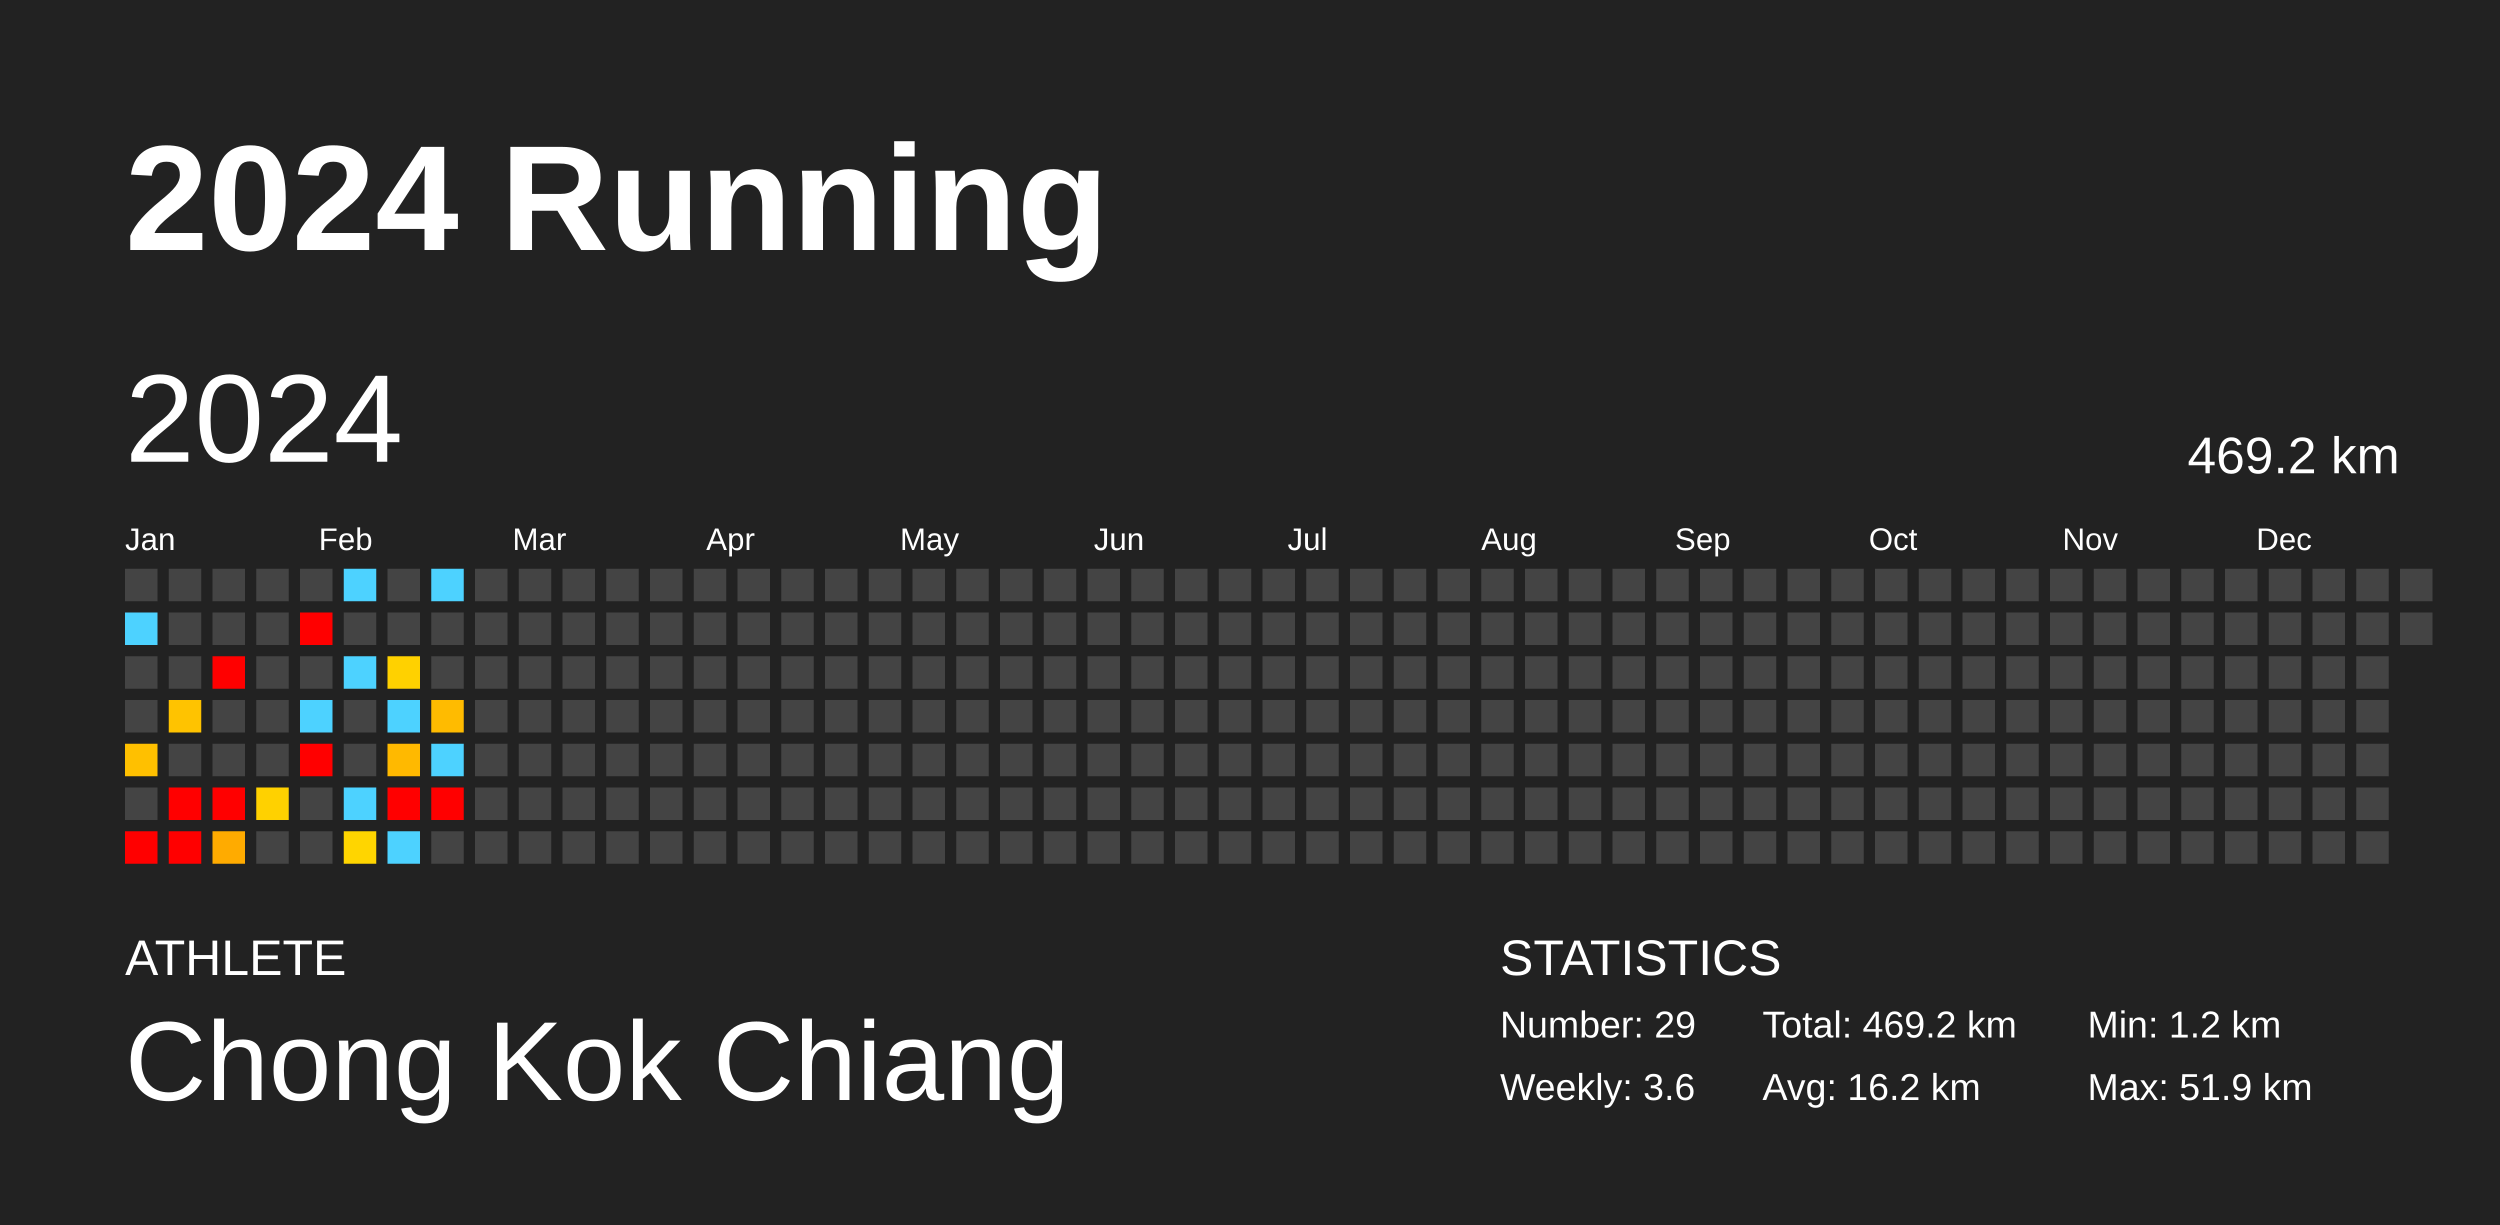
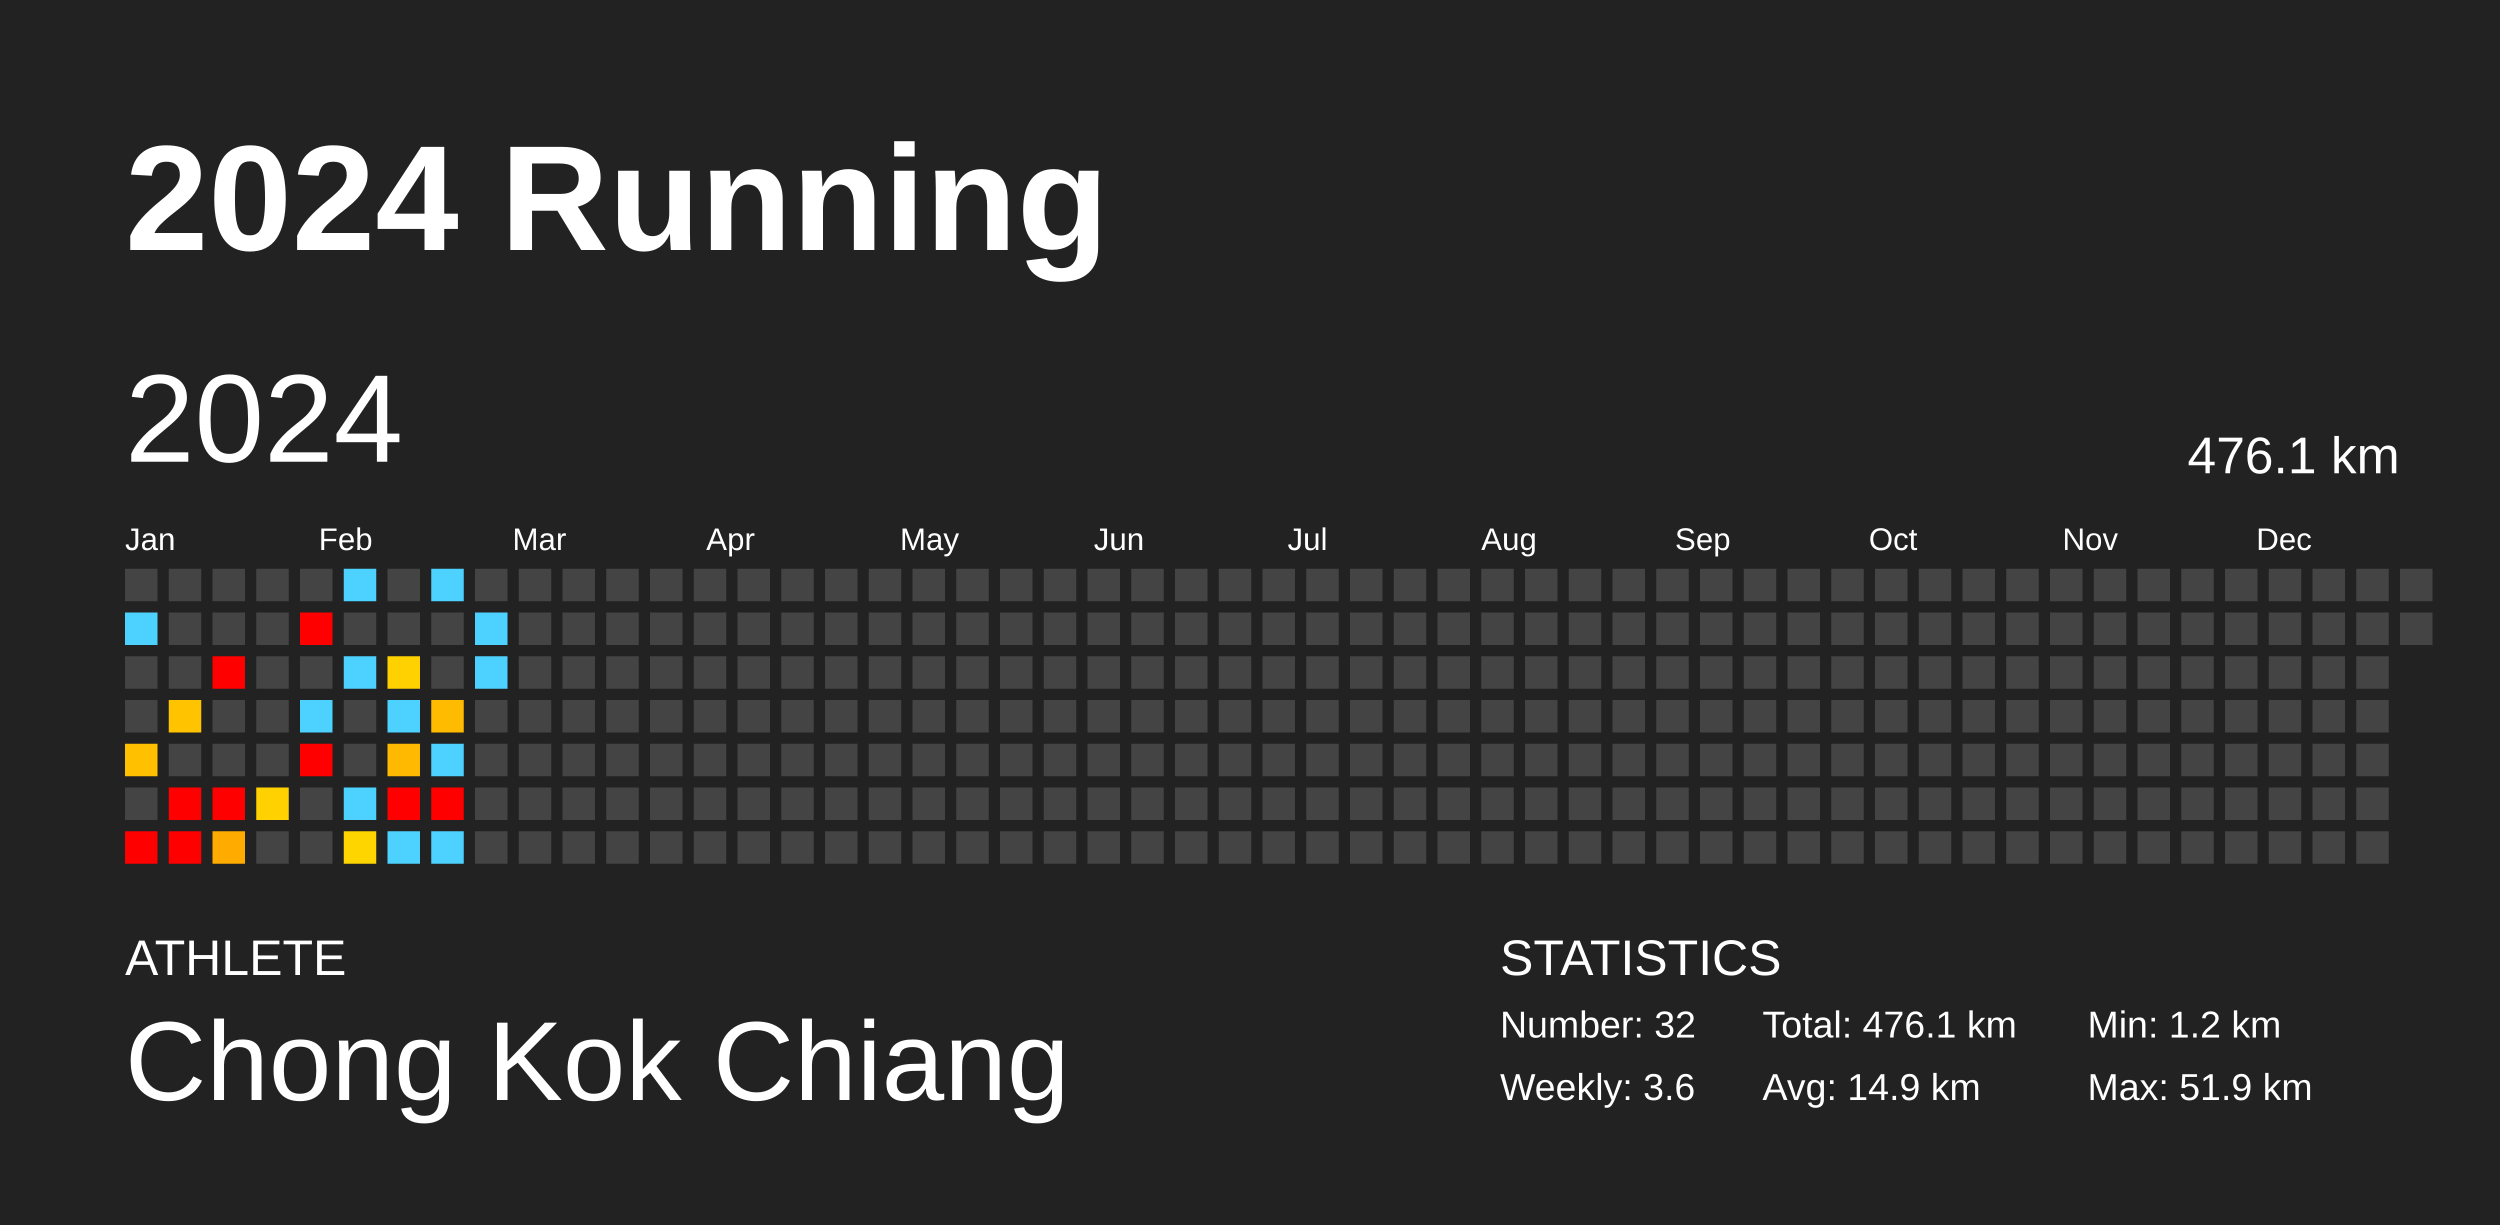
<svg xmlns="http://www.w3.org/2000/svg" baseProfile="full" height="98mm" version="1.1" viewBox="0,0,200,98" width="200mm">
  <defs />
  <rect fill="#222222" height="98" width="200" x="0" y="0" />
  <text fill="#FFFFFF" style="font-size:12px; font-family:Arial; font-weight:bold;" x="10" y="20">2024 Running</text>
  <text fill="#FFFFFF" style="font-size:4px; font-family:Arial" x="10" y="78">ATHLETE</text>
  <text fill="#FFFFFF" style="font-size:9px; font-family:Arial" x="10" y="88">Chong Kok Chiang</text>
  <text fill="#FFFFFF" style="font-size:4px; font-family:Arial" x="120" y="78">STATISTICS</text>
-   <text fill="#FFFFFF" style="font-size:3px; font-family:Arial" x="120" y="83">Number: 29</text>
+   <text fill="#FFFFFF" style="font-size:3px; font-family:Arial" x="120" y="83">Number: 32</text>
  <text fill="#FFFFFF" style="font-size:3px; font-family:Arial" x="120" y="88">Weekly: 3.6</text>
-   <text fill="#FFFFFF" style="font-size:3px; font-family:Arial" x="141" y="83">Total: 469.2 km</text>
-   <text fill="#FFFFFF" style="font-size:3px; font-family:Arial" x="141" y="88">Avg: 16.2 km</text>
+   <text fill="#FFFFFF" style="font-size:3px; font-family:Arial" x="141" y="83">Total: 476.1 km</text>
+   <text fill="#FFFFFF" style="font-size:3px; font-family:Arial" x="141" y="88">Avg: 14.9 km</text>
  <text fill="#FFFFFF" style="font-size:3px; font-family:Arial" x="167" y="83">Min: 1.2 km</text>
  <text fill="#FFFFFF" style="font-size:3px; font-family:Arial" x="167" y="88">Max: 51.9 km</text>
  <text dominant-baseline="hanging" fill="#FFFFFF" style="font-size:10.0px; font-family:Arial;" x="10" y="30">2024</text>
-   <text dominant-baseline="hanging" fill="#FFFFFF" style="font-size:4.125px; font-family:Arial;" x="175" y="35">469.2 km</text>
+   <text dominant-baseline="hanging" fill="#FFFFFF" style="font-size:4.125px; font-family:Arial;" x="175" y="35">476.1 km</text>
  <text fill="#FFFFFF" style="font-size:2.5px; font-family:Arial" x="10.0" y="44">Jan</text>
  <text fill="#FFFFFF" style="font-size:2.5px; font-family:Arial" x="25.5" y="44">Feb</text>
  <text fill="#FFFFFF" style="font-size:2.5px; font-family:Arial" x="41.0" y="44">Mar</text>
  <text fill="#FFFFFF" style="font-size:2.5px; font-family:Arial" x="56.5" y="44">Apr</text>
  <text fill="#FFFFFF" style="font-size:2.5px; font-family:Arial" x="72.0" y="44">May</text>
  <text fill="#FFFFFF" style="font-size:2.5px; font-family:Arial" x="87.5" y="44">Jun</text>
  <text fill="#FFFFFF" style="font-size:2.5px; font-family:Arial" x="103.0" y="44">Jul</text>
  <text fill="#FFFFFF" style="font-size:2.5px; font-family:Arial" x="118.5" y="44">Aug</text>
  <text fill="#FFFFFF" style="font-size:2.5px; font-family:Arial" x="134.0" y="44">Sep</text>
  <text fill="#FFFFFF" style="font-size:2.5px; font-family:Arial" x="149.5" y="44">Oct</text>
  <text fill="#FFFFFF" style="font-size:2.5px; font-family:Arial" x="165.0" y="44">Nov</text>
  <text fill="#FFFFFF" style="font-size:2.5px; font-family:Arial" x="180.5" y="44">Dec</text>
  <rect fill="#444444" height="2.6" width="2.6" x="10.0" y="45.5" />
  <rect fill="#4dd2ff" height="2.6" width="2.6" x="10.0" y="49.0" />
  <rect fill="#444444" height="2.6" width="2.6" x="10.0" y="52.5" />
  <rect fill="#444444" height="2.6" width="2.6" x="10.0" y="56.0" />
  <rect fill="#ffc000" height="2.6" width="2.6" x="10.0" y="59.5" />
  <rect fill="#444444" height="2.6" width="2.6" x="10.0" y="63.0" />
  <rect fill="red" height="2.6" width="2.6" x="10.0" y="66.5" />
  <rect fill="#444444" height="2.6" width="2.6" x="13.5" y="45.5" />
  <rect fill="#444444" height="2.6" width="2.6" x="13.5" y="49.0" />
  <rect fill="#444444" height="2.6" width="2.6" x="13.5" y="52.5" />
  <rect fill="#ffc300" height="2.6" width="2.6" x="13.5" y="56.0" />
  <rect fill="#444444" height="2.6" width="2.6" x="13.5" y="59.5" />
  <rect fill="red" height="2.6" width="2.6" x="13.5" y="63.0" />
  <rect fill="red" height="2.6" width="2.6" x="13.5" y="66.5" />
  <rect fill="#444444" height="2.6" width="2.6" x="17.0" y="45.5" />
  <rect fill="#444444" height="2.6" width="2.6" x="17.0" y="49.0" />
  <rect fill="red" height="2.6" width="2.6" x="17.0" y="52.5" />
  <rect fill="#444444" height="2.6" width="2.6" x="17.0" y="56.0" />
  <rect fill="#444444" height="2.6" width="2.6" x="17.0" y="59.5" />
  <rect fill="red" height="2.6" width="2.6" x="17.0" y="63.0" />
  <rect fill="#ffab00" height="2.6" width="2.6" x="17.0" y="66.5" />
  <rect fill="#444444" height="2.6" width="2.6" x="20.5" y="45.5" />
  <rect fill="#444444" height="2.6" width="2.6" x="20.5" y="49.0" />
  <rect fill="#444444" height="2.6" width="2.6" x="20.5" y="52.5" />
  <rect fill="#444444" height="2.6" width="2.6" x="20.5" y="56.0" />
  <rect fill="#444444" height="2.6" width="2.6" x="20.5" y="59.5" />
  <rect fill="#ffd100" height="2.6" width="2.6" x="20.5" y="63.0" />
  <rect fill="#444444" height="2.6" width="2.6" x="20.5" y="66.5" />
  <rect fill="#444444" height="2.6" width="2.6" x="24.0" y="45.5" />
  <rect fill="red" height="2.6" width="2.6" x="24.0" y="49.0" />
  <rect fill="#444444" height="2.6" width="2.6" x="24.0" y="52.5" />
  <rect fill="#4dd2ff" height="2.6" width="2.6" x="24.0" y="56.0" />
  <rect fill="red" height="2.6" width="2.6" x="24.0" y="59.5" />
  <rect fill="#444444" height="2.6" width="2.6" x="24.0" y="63.0" />
  <rect fill="#444444" height="2.6" width="2.6" x="24.0" y="66.5" />
  <rect fill="#4dd2ff" height="2.6" width="2.6" x="27.5" y="45.5" />
  <rect fill="#444444" height="2.6" width="2.6" x="27.5" y="49.0" />
  <rect fill="#4dd2ff" height="2.6" width="2.6" x="27.5" y="52.5" />
  <rect fill="#444444" height="2.6" width="2.6" x="27.5" y="56.0" />
  <rect fill="#444444" height="2.6" width="2.6" x="27.5" y="59.5" />
  <rect fill="#4dd2ff" height="2.6" width="2.6" x="27.5" y="63.0" />
  <rect fill="#ffd500" height="2.6" width="2.6" x="27.5" y="66.5" />
  <rect fill="#444444" height="2.6" width="2.6" x="31.0" y="45.5" />
  <rect fill="#444444" height="2.6" width="2.6" x="31.0" y="49.0" />
  <rect fill="#ffd100" height="2.6" width="2.6" x="31.0" y="52.5" />
  <rect fill="#4dd2ff" height="2.6" width="2.6" x="31.0" y="56.0" />
  <rect fill="#ffb900" height="2.6" width="2.6" x="31.0" y="59.5" />
  <rect fill="red" height="2.6" width="2.6" x="31.0" y="63.0" />
  <rect fill="#4dd2ff" height="2.6" width="2.6" x="31.0" y="66.5" />
  <rect fill="#4dd2ff" height="2.6" width="2.6" x="34.5" y="45.5" />
  <rect fill="#444444" height="2.6" width="2.6" x="34.5" y="49.0" />
  <rect fill="#444444" height="2.6" width="2.6" x="34.5" y="52.5" />
  <rect fill="#ffbb00" height="2.6" width="2.6" x="34.5" y="56.0" />
  <rect fill="#4dd2ff" height="2.6" width="2.6" x="34.5" y="59.5" />
  <rect fill="red" height="2.6" width="2.6" x="34.5" y="63.0" />
-   <rect fill="#444444" height="2.6" width="2.6" x="34.5" y="66.5" />
+   <rect fill="#4dd2ff" height="2.6" width="2.6" x="34.5" y="66.5" />
  <rect fill="#444444" height="2.6" width="2.6" x="38.0" y="45.5" />
-   <rect fill="#444444" height="2.6" width="2.6" x="38.0" y="49.0" />
-   <rect fill="#444444" height="2.6" width="2.6" x="38.0" y="52.5" />
+   <rect fill="#4dd2ff" height="2.6" width="2.6" x="38.0" y="49.0" />
+   <rect fill="#4dd2ff" height="2.6" width="2.6" x="38.0" y="52.5" />
  <rect fill="#444444" height="2.6" width="2.6" x="38.0" y="56.0" />
  <rect fill="#444444" height="2.6" width="2.6" x="38.0" y="59.5" />
  <rect fill="#444444" height="2.6" width="2.6" x="38.0" y="63.0" />
  <rect fill="#444444" height="2.6" width="2.6" x="38.0" y="66.5" />
  <rect fill="#444444" height="2.6" width="2.6" x="41.5" y="45.5" />
  <rect fill="#444444" height="2.6" width="2.6" x="41.5" y="49.0" />
  <rect fill="#444444" height="2.6" width="2.6" x="41.5" y="52.5" />
  <rect fill="#444444" height="2.6" width="2.6" x="41.5" y="56.0" />
  <rect fill="#444444" height="2.6" width="2.6" x="41.5" y="59.5" />
  <rect fill="#444444" height="2.6" width="2.6" x="41.5" y="63.0" />
  <rect fill="#444444" height="2.6" width="2.6" x="41.5" y="66.5" />
  <rect fill="#444444" height="2.6" width="2.6" x="45.0" y="45.5" />
  <rect fill="#444444" height="2.6" width="2.6" x="45.0" y="49.0" />
  <rect fill="#444444" height="2.6" width="2.6" x="45.0" y="52.5" />
  <rect fill="#444444" height="2.6" width="2.6" x="45.0" y="56.0" />
  <rect fill="#444444" height="2.6" width="2.6" x="45.0" y="59.5" />
  <rect fill="#444444" height="2.6" width="2.6" x="45.0" y="63.0" />
  <rect fill="#444444" height="2.6" width="2.6" x="45.0" y="66.5" />
  <rect fill="#444444" height="2.6" width="2.6" x="48.5" y="45.5" />
  <rect fill="#444444" height="2.6" width="2.6" x="48.5" y="49.0" />
  <rect fill="#444444" height="2.6" width="2.6" x="48.5" y="52.5" />
  <rect fill="#444444" height="2.6" width="2.6" x="48.5" y="56.0" />
  <rect fill="#444444" height="2.6" width="2.6" x="48.5" y="59.5" />
  <rect fill="#444444" height="2.6" width="2.6" x="48.5" y="63.0" />
  <rect fill="#444444" height="2.6" width="2.6" x="48.5" y="66.5" />
  <rect fill="#444444" height="2.6" width="2.6" x="52.0" y="45.5" />
  <rect fill="#444444" height="2.6" width="2.6" x="52.0" y="49.0" />
  <rect fill="#444444" height="2.6" width="2.6" x="52.0" y="52.5" />
  <rect fill="#444444" height="2.6" width="2.6" x="52.0" y="56.0" />
  <rect fill="#444444" height="2.6" width="2.6" x="52.0" y="59.5" />
  <rect fill="#444444" height="2.6" width="2.6" x="52.0" y="63.0" />
  <rect fill="#444444" height="2.6" width="2.6" x="52.0" y="66.5" />
  <rect fill="#444444" height="2.6" width="2.6" x="55.5" y="45.5" />
  <rect fill="#444444" height="2.6" width="2.6" x="55.5" y="49.0" />
  <rect fill="#444444" height="2.6" width="2.6" x="55.5" y="52.5" />
  <rect fill="#444444" height="2.6" width="2.6" x="55.5" y="56.0" />
  <rect fill="#444444" height="2.6" width="2.6" x="55.5" y="59.5" />
  <rect fill="#444444" height="2.6" width="2.6" x="55.5" y="63.0" />
  <rect fill="#444444" height="2.6" width="2.6" x="55.5" y="66.5" />
  <rect fill="#444444" height="2.6" width="2.6" x="59.0" y="45.5" />
  <rect fill="#444444" height="2.6" width="2.6" x="59.0" y="49.0" />
  <rect fill="#444444" height="2.6" width="2.6" x="59.0" y="52.5" />
  <rect fill="#444444" height="2.6" width="2.6" x="59.0" y="56.0" />
  <rect fill="#444444" height="2.6" width="2.6" x="59.0" y="59.5" />
  <rect fill="#444444" height="2.6" width="2.6" x="59.0" y="63.0" />
  <rect fill="#444444" height="2.6" width="2.6" x="59.0" y="66.5" />
  <rect fill="#444444" height="2.6" width="2.6" x="62.5" y="45.5" />
  <rect fill="#444444" height="2.6" width="2.6" x="62.5" y="49.0" />
  <rect fill="#444444" height="2.6" width="2.6" x="62.5" y="52.5" />
  <rect fill="#444444" height="2.6" width="2.6" x="62.5" y="56.0" />
  <rect fill="#444444" height="2.6" width="2.6" x="62.5" y="59.5" />
  <rect fill="#444444" height="2.6" width="2.6" x="62.5" y="63.0" />
  <rect fill="#444444" height="2.6" width="2.6" x="62.5" y="66.5" />
  <rect fill="#444444" height="2.6" width="2.6" x="66.0" y="45.5" />
  <rect fill="#444444" height="2.6" width="2.6" x="66.0" y="49.0" />
  <rect fill="#444444" height="2.6" width="2.6" x="66.0" y="52.5" />
  <rect fill="#444444" height="2.6" width="2.6" x="66.0" y="56.0" />
  <rect fill="#444444" height="2.6" width="2.6" x="66.0" y="59.5" />
  <rect fill="#444444" height="2.6" width="2.6" x="66.0" y="63.0" />
  <rect fill="#444444" height="2.6" width="2.6" x="66.0" y="66.5" />
  <rect fill="#444444" height="2.6" width="2.6" x="69.5" y="45.5" />
  <rect fill="#444444" height="2.6" width="2.6" x="69.5" y="49.0" />
  <rect fill="#444444" height="2.6" width="2.6" x="69.5" y="52.5" />
  <rect fill="#444444" height="2.6" width="2.6" x="69.5" y="56.0" />
  <rect fill="#444444" height="2.6" width="2.6" x="69.5" y="59.5" />
  <rect fill="#444444" height="2.6" width="2.6" x="69.5" y="63.0" />
  <rect fill="#444444" height="2.6" width="2.6" x="69.5" y="66.5" />
  <rect fill="#444444" height="2.6" width="2.6" x="73.0" y="45.5" />
  <rect fill="#444444" height="2.6" width="2.6" x="73.0" y="49.0" />
  <rect fill="#444444" height="2.6" width="2.6" x="73.0" y="52.5" />
  <rect fill="#444444" height="2.6" width="2.6" x="73.0" y="56.0" />
  <rect fill="#444444" height="2.6" width="2.6" x="73.0" y="59.5" />
  <rect fill="#444444" height="2.6" width="2.6" x="73.0" y="63.0" />
  <rect fill="#444444" height="2.6" width="2.6" x="73.0" y="66.5" />
  <rect fill="#444444" height="2.6" width="2.6" x="76.5" y="45.5" />
  <rect fill="#444444" height="2.6" width="2.6" x="76.5" y="49.0" />
  <rect fill="#444444" height="2.6" width="2.6" x="76.5" y="52.5" />
  <rect fill="#444444" height="2.6" width="2.6" x="76.5" y="56.0" />
  <rect fill="#444444" height="2.6" width="2.6" x="76.5" y="59.5" />
  <rect fill="#444444" height="2.6" width="2.6" x="76.5" y="63.0" />
  <rect fill="#444444" height="2.6" width="2.6" x="76.5" y="66.5" />
  <rect fill="#444444" height="2.6" width="2.6" x="80.0" y="45.5" />
  <rect fill="#444444" height="2.6" width="2.6" x="80.0" y="49.0" />
  <rect fill="#444444" height="2.6" width="2.6" x="80.0" y="52.5" />
  <rect fill="#444444" height="2.6" width="2.6" x="80.0" y="56.0" />
  <rect fill="#444444" height="2.6" width="2.6" x="80.0" y="59.5" />
  <rect fill="#444444" height="2.6" width="2.6" x="80.0" y="63.0" />
  <rect fill="#444444" height="2.6" width="2.6" x="80.0" y="66.5" />
  <rect fill="#444444" height="2.6" width="2.6" x="83.5" y="45.5" />
  <rect fill="#444444" height="2.6" width="2.6" x="83.5" y="49.0" />
  <rect fill="#444444" height="2.6" width="2.6" x="83.5" y="52.5" />
  <rect fill="#444444" height="2.6" width="2.6" x="83.5" y="56.0" />
  <rect fill="#444444" height="2.6" width="2.6" x="83.5" y="59.5" />
  <rect fill="#444444" height="2.6" width="2.6" x="83.5" y="63.0" />
  <rect fill="#444444" height="2.6" width="2.6" x="83.5" y="66.5" />
  <rect fill="#444444" height="2.6" width="2.6" x="87.0" y="45.5" />
  <rect fill="#444444" height="2.6" width="2.6" x="87.0" y="49.0" />
  <rect fill="#444444" height="2.6" width="2.6" x="87.0" y="52.5" />
  <rect fill="#444444" height="2.6" width="2.6" x="87.0" y="56.0" />
  <rect fill="#444444" height="2.6" width="2.6" x="87.0" y="59.5" />
  <rect fill="#444444" height="2.6" width="2.6" x="87.0" y="63.0" />
  <rect fill="#444444" height="2.6" width="2.6" x="87.0" y="66.5" />
  <rect fill="#444444" height="2.6" width="2.6" x="90.5" y="45.5" />
  <rect fill="#444444" height="2.6" width="2.6" x="90.5" y="49.0" />
  <rect fill="#444444" height="2.6" width="2.6" x="90.5" y="52.5" />
  <rect fill="#444444" height="2.6" width="2.6" x="90.5" y="56.0" />
  <rect fill="#444444" height="2.6" width="2.6" x="90.5" y="59.5" />
  <rect fill="#444444" height="2.6" width="2.6" x="90.5" y="63.0" />
  <rect fill="#444444" height="2.6" width="2.6" x="90.5" y="66.5" />
  <rect fill="#444444" height="2.6" width="2.6" x="94.0" y="45.5" />
  <rect fill="#444444" height="2.6" width="2.6" x="94.0" y="49.0" />
  <rect fill="#444444" height="2.6" width="2.6" x="94.0" y="52.5" />
  <rect fill="#444444" height="2.6" width="2.6" x="94.0" y="56.0" />
  <rect fill="#444444" height="2.6" width="2.6" x="94.0" y="59.5" />
  <rect fill="#444444" height="2.6" width="2.6" x="94.0" y="63.0" />
  <rect fill="#444444" height="2.6" width="2.6" x="94.0" y="66.5" />
  <rect fill="#444444" height="2.6" width="2.6" x="97.5" y="45.5" />
  <rect fill="#444444" height="2.6" width="2.6" x="97.5" y="49.0" />
  <rect fill="#444444" height="2.6" width="2.6" x="97.5" y="52.5" />
  <rect fill="#444444" height="2.6" width="2.6" x="97.5" y="56.0" />
  <rect fill="#444444" height="2.6" width="2.6" x="97.5" y="59.5" />
  <rect fill="#444444" height="2.6" width="2.6" x="97.5" y="63.0" />
  <rect fill="#444444" height="2.6" width="2.6" x="97.5" y="66.5" />
  <rect fill="#444444" height="2.6" width="2.6" x="101.0" y="45.5" />
  <rect fill="#444444" height="2.6" width="2.6" x="101.0" y="49.0" />
  <rect fill="#444444" height="2.6" width="2.6" x="101.0" y="52.5" />
  <rect fill="#444444" height="2.6" width="2.6" x="101.0" y="56.0" />
  <rect fill="#444444" height="2.6" width="2.6" x="101.0" y="59.5" />
  <rect fill="#444444" height="2.6" width="2.6" x="101.0" y="63.0" />
  <rect fill="#444444" height="2.6" width="2.6" x="101.0" y="66.5" />
  <rect fill="#444444" height="2.6" width="2.6" x="104.5" y="45.5" />
  <rect fill="#444444" height="2.6" width="2.6" x="104.5" y="49.0" />
  <rect fill="#444444" height="2.6" width="2.6" x="104.5" y="52.5" />
  <rect fill="#444444" height="2.6" width="2.6" x="104.5" y="56.0" />
  <rect fill="#444444" height="2.6" width="2.6" x="104.5" y="59.5" />
  <rect fill="#444444" height="2.6" width="2.6" x="104.5" y="63.0" />
  <rect fill="#444444" height="2.6" width="2.6" x="104.5" y="66.5" />
  <rect fill="#444444" height="2.6" width="2.6" x="108.0" y="45.5" />
  <rect fill="#444444" height="2.6" width="2.6" x="108.0" y="49.0" />
  <rect fill="#444444" height="2.6" width="2.6" x="108.0" y="52.5" />
  <rect fill="#444444" height="2.6" width="2.6" x="108.0" y="56.0" />
  <rect fill="#444444" height="2.6" width="2.6" x="108.0" y="59.5" />
  <rect fill="#444444" height="2.6" width="2.6" x="108.0" y="63.0" />
  <rect fill="#444444" height="2.6" width="2.6" x="108.0" y="66.5" />
  <rect fill="#444444" height="2.6" width="2.6" x="111.5" y="45.5" />
  <rect fill="#444444" height="2.6" width="2.6" x="111.5" y="49.0" />
  <rect fill="#444444" height="2.6" width="2.6" x="111.5" y="52.5" />
  <rect fill="#444444" height="2.6" width="2.6" x="111.5" y="56.0" />
  <rect fill="#444444" height="2.6" width="2.6" x="111.5" y="59.5" />
  <rect fill="#444444" height="2.6" width="2.6" x="111.5" y="63.0" />
  <rect fill="#444444" height="2.6" width="2.6" x="111.5" y="66.5" />
  <rect fill="#444444" height="2.6" width="2.6" x="115.0" y="45.5" />
  <rect fill="#444444" height="2.6" width="2.6" x="115.0" y="49.0" />
  <rect fill="#444444" height="2.6" width="2.6" x="115.0" y="52.5" />
  <rect fill="#444444" height="2.6" width="2.6" x="115.0" y="56.0" />
  <rect fill="#444444" height="2.6" width="2.6" x="115.0" y="59.5" />
  <rect fill="#444444" height="2.6" width="2.6" x="115.0" y="63.0" />
  <rect fill="#444444" height="2.6" width="2.6" x="115.0" y="66.5" />
  <rect fill="#444444" height="2.6" width="2.6" x="118.5" y="45.5" />
  <rect fill="#444444" height="2.6" width="2.6" x="118.5" y="49.0" />
  <rect fill="#444444" height="2.6" width="2.6" x="118.5" y="52.5" />
  <rect fill="#444444" height="2.6" width="2.6" x="118.5" y="56.0" />
  <rect fill="#444444" height="2.6" width="2.6" x="118.5" y="59.5" />
  <rect fill="#444444" height="2.6" width="2.6" x="118.5" y="63.0" />
  <rect fill="#444444" height="2.6" width="2.6" x="118.5" y="66.5" />
  <rect fill="#444444" height="2.6" width="2.6" x="122.0" y="45.5" />
  <rect fill="#444444" height="2.6" width="2.6" x="122.0" y="49.0" />
  <rect fill="#444444" height="2.6" width="2.6" x="122.0" y="52.5" />
  <rect fill="#444444" height="2.6" width="2.6" x="122.0" y="56.0" />
  <rect fill="#444444" height="2.6" width="2.6" x="122.0" y="59.5" />
  <rect fill="#444444" height="2.6" width="2.6" x="122.0" y="63.0" />
  <rect fill="#444444" height="2.6" width="2.6" x="122.0" y="66.5" />
  <rect fill="#444444" height="2.6" width="2.6" x="125.5" y="45.5" />
  <rect fill="#444444" height="2.6" width="2.6" x="125.5" y="49.0" />
  <rect fill="#444444" height="2.6" width="2.6" x="125.5" y="52.5" />
  <rect fill="#444444" height="2.6" width="2.6" x="125.5" y="56.0" />
  <rect fill="#444444" height="2.6" width="2.6" x="125.5" y="59.5" />
  <rect fill="#444444" height="2.6" width="2.6" x="125.5" y="63.0" />
  <rect fill="#444444" height="2.6" width="2.6" x="125.5" y="66.5" />
  <rect fill="#444444" height="2.6" width="2.6" x="129.0" y="45.5" />
  <rect fill="#444444" height="2.6" width="2.6" x="129.0" y="49.0" />
  <rect fill="#444444" height="2.6" width="2.6" x="129.0" y="52.5" />
  <rect fill="#444444" height="2.6" width="2.6" x="129.0" y="56.0" />
  <rect fill="#444444" height="2.6" width="2.6" x="129.0" y="59.5" />
  <rect fill="#444444" height="2.6" width="2.6" x="129.0" y="63.0" />
  <rect fill="#444444" height="2.6" width="2.6" x="129.0" y="66.5" />
  <rect fill="#444444" height="2.6" width="2.6" x="132.5" y="45.5" />
  <rect fill="#444444" height="2.6" width="2.6" x="132.5" y="49.0" />
  <rect fill="#444444" height="2.6" width="2.6" x="132.5" y="52.5" />
  <rect fill="#444444" height="2.6" width="2.6" x="132.5" y="56.0" />
  <rect fill="#444444" height="2.6" width="2.6" x="132.5" y="59.5" />
  <rect fill="#444444" height="2.6" width="2.6" x="132.5" y="63.0" />
  <rect fill="#444444" height="2.6" width="2.6" x="132.5" y="66.5" />
  <rect fill="#444444" height="2.6" width="2.6" x="136.0" y="45.5" />
  <rect fill="#444444" height="2.6" width="2.6" x="136.0" y="49.0" />
  <rect fill="#444444" height="2.6" width="2.6" x="136.0" y="52.5" />
  <rect fill="#444444" height="2.6" width="2.6" x="136.0" y="56.0" />
  <rect fill="#444444" height="2.6" width="2.6" x="136.0" y="59.5" />
  <rect fill="#444444" height="2.6" width="2.6" x="136.0" y="63.0" />
  <rect fill="#444444" height="2.6" width="2.6" x="136.0" y="66.5" />
  <rect fill="#444444" height="2.6" width="2.6" x="139.5" y="45.5" />
  <rect fill="#444444" height="2.6" width="2.6" x="139.5" y="49.0" />
  <rect fill="#444444" height="2.6" width="2.6" x="139.5" y="52.5" />
  <rect fill="#444444" height="2.6" width="2.6" x="139.5" y="56.0" />
  <rect fill="#444444" height="2.6" width="2.6" x="139.5" y="59.5" />
  <rect fill="#444444" height="2.6" width="2.6" x="139.5" y="63.0" />
  <rect fill="#444444" height="2.6" width="2.6" x="139.5" y="66.5" />
  <rect fill="#444444" height="2.6" width="2.6" x="143.0" y="45.5" />
  <rect fill="#444444" height="2.6" width="2.6" x="143.0" y="49.0" />
  <rect fill="#444444" height="2.6" width="2.6" x="143.0" y="52.5" />
  <rect fill="#444444" height="2.6" width="2.6" x="143.0" y="56.0" />
  <rect fill="#444444" height="2.6" width="2.6" x="143.0" y="59.5" />
  <rect fill="#444444" height="2.6" width="2.6" x="143.0" y="63.0" />
  <rect fill="#444444" height="2.6" width="2.6" x="143.0" y="66.5" />
  <rect fill="#444444" height="2.6" width="2.6" x="146.5" y="45.5" />
  <rect fill="#444444" height="2.6" width="2.6" x="146.5" y="49.0" />
  <rect fill="#444444" height="2.6" width="2.6" x="146.5" y="52.5" />
  <rect fill="#444444" height="2.6" width="2.6" x="146.5" y="56.0" />
  <rect fill="#444444" height="2.6" width="2.6" x="146.5" y="59.5" />
  <rect fill="#444444" height="2.6" width="2.6" x="146.5" y="63.0" />
  <rect fill="#444444" height="2.6" width="2.6" x="146.5" y="66.5" />
  <rect fill="#444444" height="2.6" width="2.6" x="150.0" y="45.5" />
  <rect fill="#444444" height="2.6" width="2.6" x="150.0" y="49.0" />
  <rect fill="#444444" height="2.6" width="2.6" x="150.0" y="52.5" />
  <rect fill="#444444" height="2.6" width="2.6" x="150.0" y="56.0" />
  <rect fill="#444444" height="2.6" width="2.6" x="150.0" y="59.5" />
  <rect fill="#444444" height="2.6" width="2.6" x="150.0" y="63.0" />
  <rect fill="#444444" height="2.6" width="2.6" x="150.0" y="66.5" />
  <rect fill="#444444" height="2.6" width="2.6" x="153.5" y="45.5" />
  <rect fill="#444444" height="2.6" width="2.6" x="153.5" y="49.0" />
  <rect fill="#444444" height="2.6" width="2.6" x="153.5" y="52.5" />
  <rect fill="#444444" height="2.6" width="2.6" x="153.5" y="56.0" />
  <rect fill="#444444" height="2.6" width="2.6" x="153.5" y="59.5" />
  <rect fill="#444444" height="2.6" width="2.6" x="153.5" y="63.0" />
  <rect fill="#444444" height="2.6" width="2.6" x="153.5" y="66.5" />
  <rect fill="#444444" height="2.6" width="2.6" x="157.0" y="45.5" />
  <rect fill="#444444" height="2.6" width="2.6" x="157.0" y="49.0" />
  <rect fill="#444444" height="2.6" width="2.6" x="157.0" y="52.5" />
  <rect fill="#444444" height="2.6" width="2.6" x="157.0" y="56.0" />
  <rect fill="#444444" height="2.6" width="2.6" x="157.0" y="59.5" />
  <rect fill="#444444" height="2.6" width="2.6" x="157.0" y="63.0" />
  <rect fill="#444444" height="2.6" width="2.6" x="157.0" y="66.5" />
  <rect fill="#444444" height="2.6" width="2.6" x="160.5" y="45.5" />
  <rect fill="#444444" height="2.6" width="2.6" x="160.5" y="49.0" />
  <rect fill="#444444" height="2.6" width="2.6" x="160.5" y="52.5" />
  <rect fill="#444444" height="2.6" width="2.6" x="160.5" y="56.0" />
  <rect fill="#444444" height="2.6" width="2.6" x="160.5" y="59.5" />
  <rect fill="#444444" height="2.6" width="2.6" x="160.5" y="63.0" />
  <rect fill="#444444" height="2.6" width="2.6" x="160.5" y="66.5" />
  <rect fill="#444444" height="2.6" width="2.6" x="164.0" y="45.5" />
  <rect fill="#444444" height="2.6" width="2.6" x="164.0" y="49.0" />
  <rect fill="#444444" height="2.6" width="2.6" x="164.0" y="52.5" />
  <rect fill="#444444" height="2.6" width="2.6" x="164.0" y="56.0" />
  <rect fill="#444444" height="2.6" width="2.6" x="164.0" y="59.5" />
  <rect fill="#444444" height="2.6" width="2.6" x="164.0" y="63.0" />
  <rect fill="#444444" height="2.6" width="2.6" x="164.0" y="66.5" />
  <rect fill="#444444" height="2.6" width="2.6" x="167.5" y="45.5" />
  <rect fill="#444444" height="2.6" width="2.6" x="167.5" y="49.0" />
  <rect fill="#444444" height="2.6" width="2.6" x="167.5" y="52.5" />
  <rect fill="#444444" height="2.6" width="2.6" x="167.5" y="56.0" />
  <rect fill="#444444" height="2.6" width="2.6" x="167.5" y="59.5" />
  <rect fill="#444444" height="2.6" width="2.6" x="167.5" y="63.0" />
  <rect fill="#444444" height="2.6" width="2.6" x="167.5" y="66.5" />
  <rect fill="#444444" height="2.6" width="2.6" x="171.0" y="45.5" />
  <rect fill="#444444" height="2.6" width="2.6" x="171.0" y="49.0" />
  <rect fill="#444444" height="2.6" width="2.6" x="171.0" y="52.5" />
  <rect fill="#444444" height="2.6" width="2.6" x="171.0" y="56.0" />
  <rect fill="#444444" height="2.6" width="2.6" x="171.0" y="59.5" />
  <rect fill="#444444" height="2.6" width="2.6" x="171.0" y="63.0" />
  <rect fill="#444444" height="2.6" width="2.6" x="171.0" y="66.5" />
  <rect fill="#444444" height="2.6" width="2.6" x="174.5" y="45.5" />
  <rect fill="#444444" height="2.6" width="2.6" x="174.5" y="49.0" />
  <rect fill="#444444" height="2.6" width="2.6" x="174.5" y="52.5" />
  <rect fill="#444444" height="2.6" width="2.6" x="174.5" y="56.0" />
  <rect fill="#444444" height="2.6" width="2.6" x="174.5" y="59.5" />
  <rect fill="#444444" height="2.6" width="2.6" x="174.5" y="63.0" />
  <rect fill="#444444" height="2.6" width="2.6" x="174.5" y="66.5" />
  <rect fill="#444444" height="2.6" width="2.6" x="178.0" y="45.5" />
  <rect fill="#444444" height="2.6" width="2.6" x="178.0" y="49.0" />
  <rect fill="#444444" height="2.6" width="2.6" x="178.0" y="52.5" />
  <rect fill="#444444" height="2.6" width="2.6" x="178.0" y="56.0" />
  <rect fill="#444444" height="2.6" width="2.6" x="178.0" y="59.5" />
  <rect fill="#444444" height="2.6" width="2.6" x="178.0" y="63.0" />
  <rect fill="#444444" height="2.6" width="2.6" x="178.0" y="66.5" />
  <rect fill="#444444" height="2.6" width="2.6" x="181.5" y="45.5" />
  <rect fill="#444444" height="2.6" width="2.6" x="181.5" y="49.0" />
  <rect fill="#444444" height="2.6" width="2.6" x="181.5" y="52.5" />
  <rect fill="#444444" height="2.6" width="2.6" x="181.5" y="56.0" />
  <rect fill="#444444" height="2.6" width="2.6" x="181.5" y="59.5" />
  <rect fill="#444444" height="2.6" width="2.6" x="181.5" y="63.0" />
  <rect fill="#444444" height="2.6" width="2.6" x="181.5" y="66.5" />
  <rect fill="#444444" height="2.6" width="2.6" x="185.0" y="45.5" />
  <rect fill="#444444" height="2.6" width="2.6" x="185.0" y="49.0" />
  <rect fill="#444444" height="2.6" width="2.6" x="185.0" y="52.5" />
  <rect fill="#444444" height="2.6" width="2.6" x="185.0" y="56.0" />
  <rect fill="#444444" height="2.6" width="2.6" x="185.0" y="59.5" />
  <rect fill="#444444" height="2.6" width="2.6" x="185.0" y="63.0" />
  <rect fill="#444444" height="2.6" width="2.6" x="185.0" y="66.5" />
  <rect fill="#444444" height="2.6" width="2.6" x="188.5" y="45.5" />
  <rect fill="#444444" height="2.6" width="2.6" x="188.5" y="49.0" />
  <rect fill="#444444" height="2.6" width="2.6" x="188.5" y="52.5" />
  <rect fill="#444444" height="2.6" width="2.6" x="188.5" y="56.0" />
  <rect fill="#444444" height="2.6" width="2.6" x="188.5" y="59.5" />
  <rect fill="#444444" height="2.6" width="2.6" x="188.5" y="63.0" />
  <rect fill="#444444" height="2.6" width="2.6" x="188.5" y="66.5" />
  <rect fill="#444444" height="2.6" width="2.6" x="192.0" y="45.5" />
  <rect fill="#444444" height="2.6" width="2.6" x="192.0" y="49.0" />
</svg>
